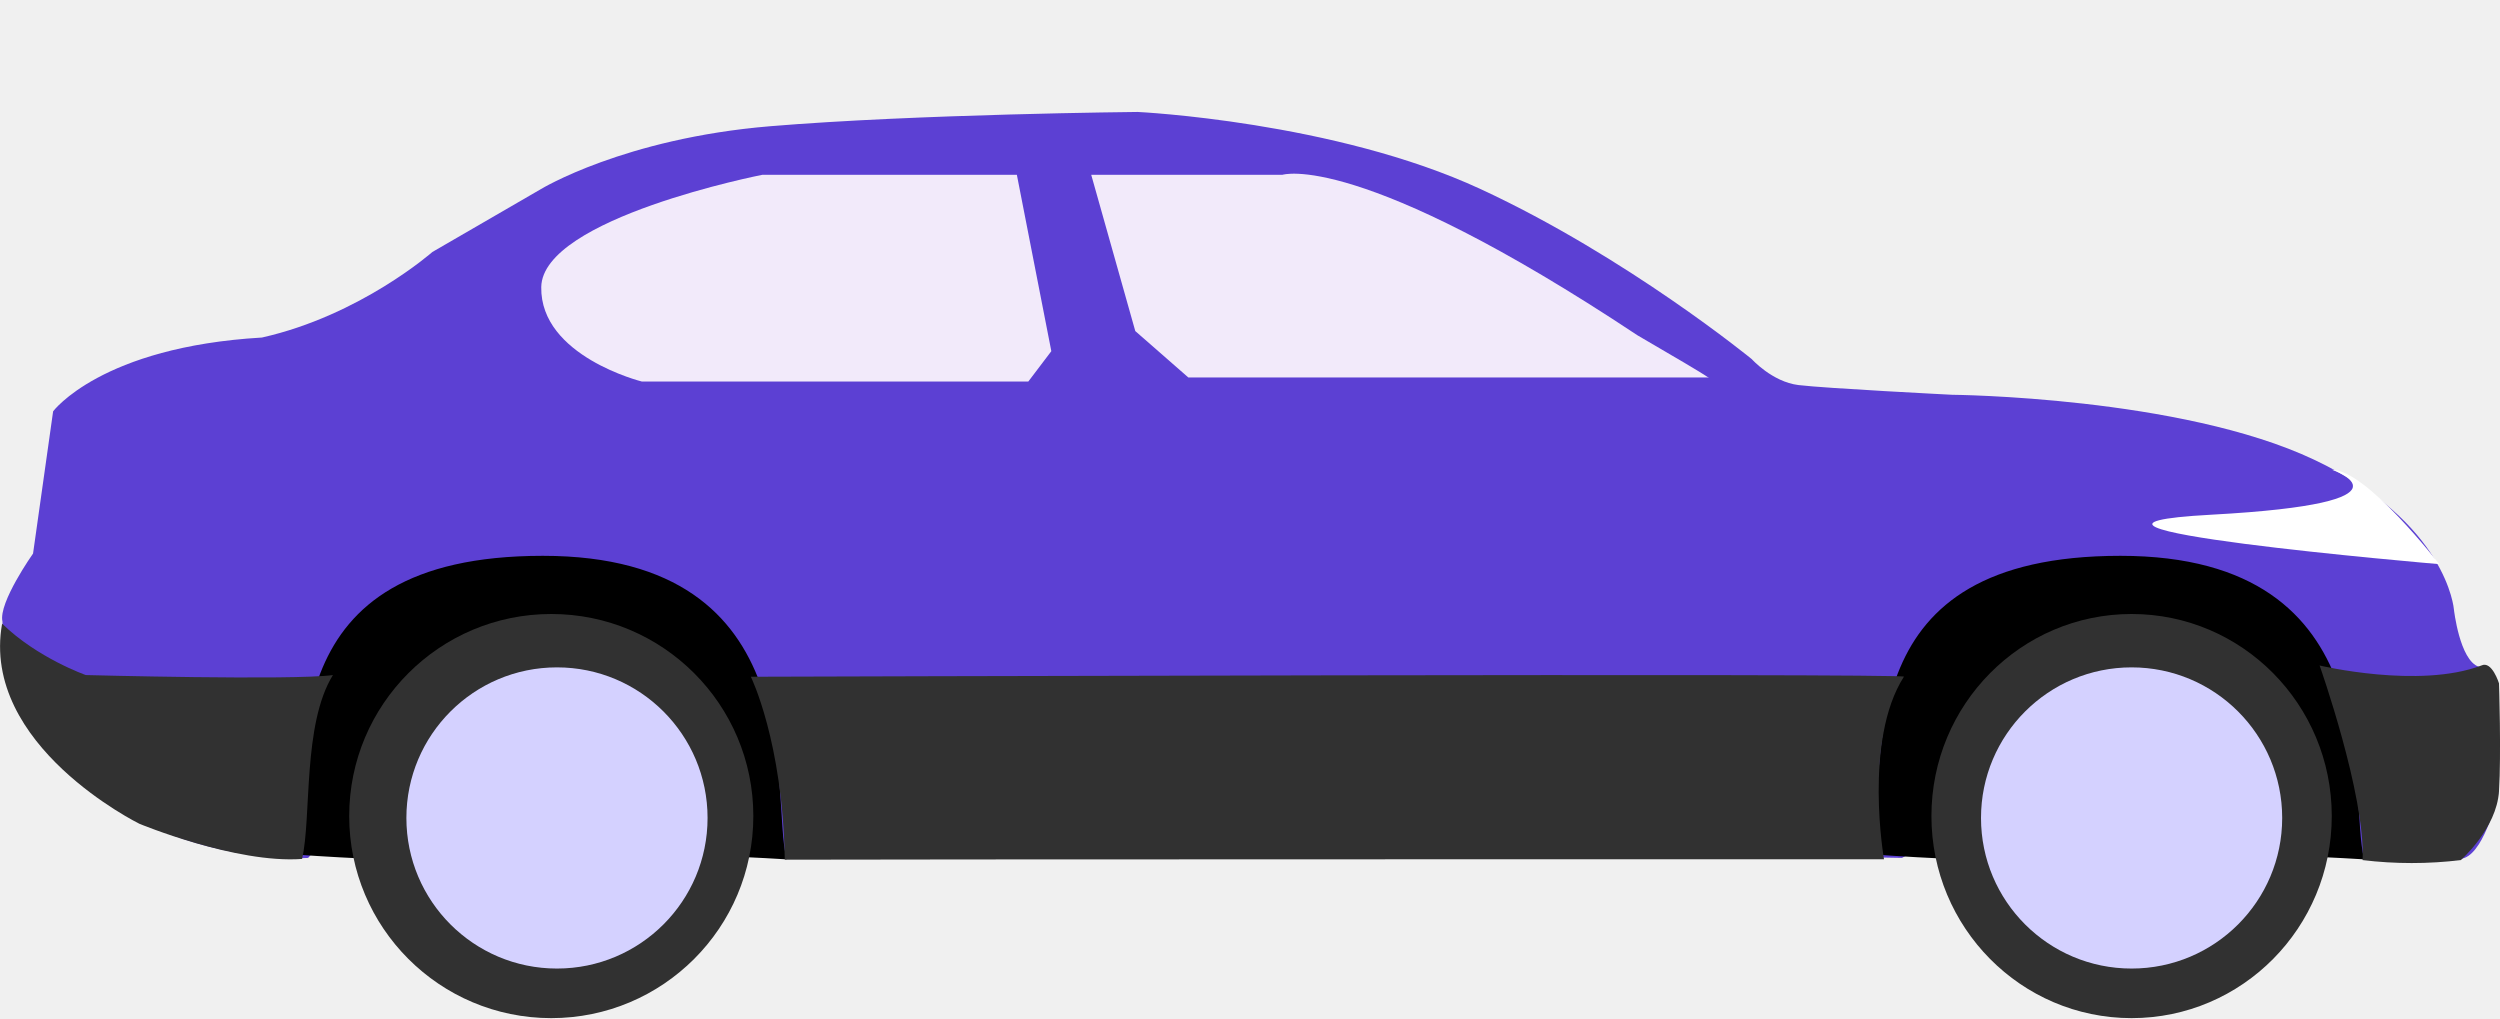
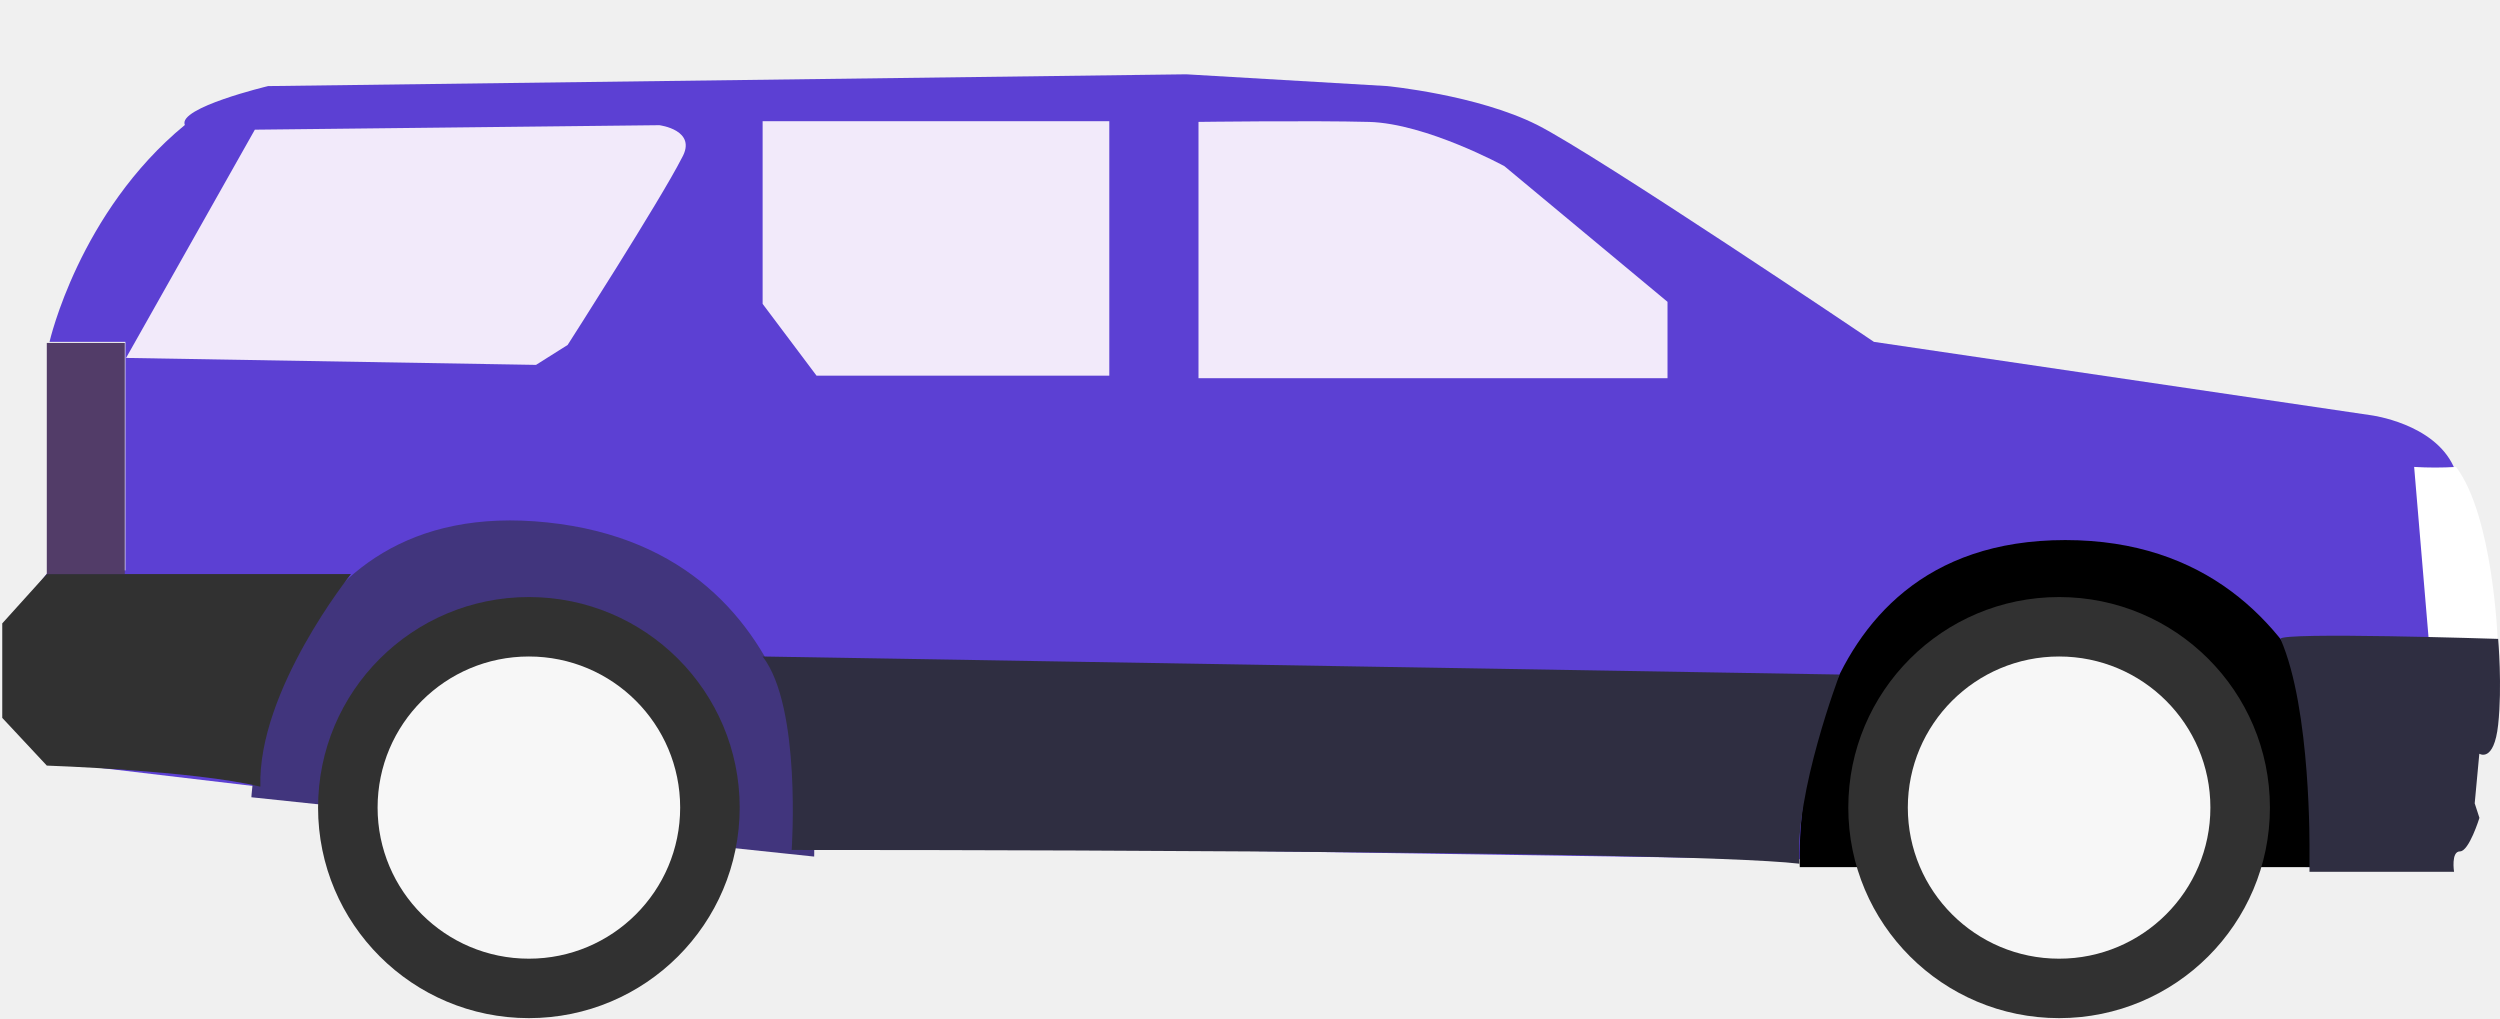
<svg xmlns="http://www.w3.org/2000/svg" id="Laag_1" data-name="Laag 1" viewBox="0 0 1186 483">
  <defs>
-     <style>.cls-1{fill:#5c40d3;}.cls-2{fill:#f2eafa;}.cls-3{fill:#313131;}.cls-4{fill:#d4d1ff;}.cls-5{fill:#fff;}</style>
+     <style>.cls-1{fill:#5c40d3;}.cls-2{fill:#f2eafa;}.cls-3{fill:#fff;}.cls-4{fill:#41357d;}.cls-5{fill:#313131;}.cls-6{fill:#2f2e41;}.cls-7{fill:#f7f7f7;}.cls-8{fill:#523c68;}</style>
  </defs>
-   <g id="middenklasse_auto" data-name="middenklasse auto">
-     <g id="middelgrote_auto" data-name="middelgrote auto">
-       <path id="Path_1711" data-name="Path 1711" class="cls-1" d="M25.2,195.13s22.77-30.55,99.05-35c46.81-10.53,80.87-40.59,80.87-40.59l51.44-29.8S296,65.65,365.39,59.88s174.3-6.77,174.3-6.77,93.42,4.46,162.78,36.62,128.59,80.66,128.59,80.66,9.66,10.74,22.1,12.28,72.92,4.61,72.92,4.61,108.54.92,171.71,30.79,66.34,71,66.34,71,2.7,24.2,11.83,27.24,9.21,8.4,9.21,8.4v51.75s-6,26.77-16,30.53-49.05,0-49.05,0l-17.72-5.48s-87.82-55.11-200.12,5.48c-59.68-1.73-531.81,0-531.81,0l-37.23-33.17-105.77-20-51.44,20L146.16,407s-69.32,5.07-121-46.94c-13-19.38-23.93-40.92-24-65.23-2-8.86,14.52-32.23,14.52-32.23Z" />
-       <path id="Path_1717" data-name="Path 1717" d="M1121.57,407.68c-7.91-30.4,13-144-115.66-144S895.27,357.89,888,405.32C1009.66,413.84,1006.63,400.7,1121.57,407.68Z" />
-       <path id="Path_1718" data-name="Path 1718" d="M373.17,407.68c-7.91-30.4,13-144-115.66-144s-110.64,94.26-117.9,141.69C261.25,413.84,258.23,400.7,373.17,407.68Z" />
-       <path id="Path_1712" data-name="Path 1712" class="cls-2" d="M482.4,82.94l16.35,83.66L487.83,181H304.51s-48.27-12-47.74-44.8S361.58,82.94,361.58,82.94H431" />
-       <path id="Path_1713" data-name="Path 1713" class="cls-2" d="M517.68,82.94h90.65S644.09,71,776.8,159.06C818,183,810,179.06,810,179.06H563.73l-25.15-22Z" />
-       <path id="Path_1714" data-name="Path 1714" class="cls-3" d="M1177.17,315.71c-29.62,11.23-76.75,0-76.75,0s21.73,61.36,20.4,92.32a194.16,194.16,0,0,0,46.59,0s17-14.87,18.11-32.66,0-51.18,0-51.18S1182.17,313.28,1177.17,315.71Z" />
-       <path id="Path_1715" data-name="Path 1715" class="cls-3" d="M903.2,321.05c7.5-1.78-547,0-547,0s15.14,30.64,16.1,86.79c19.18-.2,521.47-.22,521.47-.22S883.89,351.28,903.2,321.05Z" />
-       <path id="Path_1716" data-name="Path 1716" class="cls-3" d="M157.94,320.25c-19.07,2.59-117.23,0-117.23,0S17.7,312.17,1,295.86C-9.34,353.69,66.13,390.8,66.13,390.8s45.81,19,77.18,16.68C147.87,387.56,143.48,343.61,157.94,320.25Z" />
-       <ellipse id="Ellipse_222" data-name="Ellipse 222" class="cls-3" cx="1011.23" cy="387.14" rx="94.96" ry="95.86" />
-       <circle id="Ellipse_225" data-name="Ellipse 225" class="cls-3" cx="261.52" cy="387.14" r="95.86" />
-       <circle id="Ellipse_223" data-name="Ellipse 223" class="cls-4" cx="1011.23" cy="388.04" r="71.44" />
-       <circle id="Ellipse_224" data-name="Ellipse 224" class="cls-4" cx="264.23" cy="388.04" r="71.44" />
-       <path id="Path_1719" data-name="Path 1719" class="cls-5" d="M1106.26,222.85s45.32,15.75-57.1,21.32,108,23.46,108,23.46S1122.71,222.85,1106.26,222.85Z" />
-     </g>
+   <g id="Grote_auto" data-name="Grote auto">
+     <path id="Path_1766" data-name="Path 1766" class="cls-1" d="M562.76,35.25,658,40.83S701,45,729.29,59.29,889,162.18,889,162.18L1124.87,197s29.64,3.81,39.09,24.25,21.09,98.46,21.09,98.46l-74,45.37-12.69,46.31L349.26,400,23.44,361.44,1.53,339.6v-41l21.91-28H59.49V162.19h-36s13.91-61.51,64.2-102.9c-3.56-8.17,39.5-18.45,39.5-18.45Z" />
+     <path id="Path_1762" data-name="Path 1762" class="cls-2" d="M568.57,57.83V179.41h222.5V143.19L713.7,78.84s-37.1-20.28-64.21-21S568.57,57.83,568.57,57.83Z" />
+     <path id="Path_1765" data-name="Path 1765" class="cls-3" d="M1145.27,221.51l6.93,82.07h32.7s-2.1-58.72-19.74-82.07A165,165,0,0,1,1145.27,221.51Z" />
+     <path id="Path_1767" data-name="Path 1767" d="M853.83,411.38S846,256.21,979.75,256.21s142.4,155.17,142.4,155.17H853.83" />
+     <path id="Path_1768" data-name="Path 1768" class="cls-4" d="M119.26,378.22s7.38-144.39,140.46-130.37S386.24,406.36,386.24,406.36l-267-28.14" />
+     <ellipse id="Ellipse_240" data-name="Ellipse 240" class="cls-5" cx="976.84" cy="383.12" rx="100.01" ry="99.88" />
+     <ellipse id="Ellipse_242" data-name="Ellipse 242" class="cls-5" cx="250.9" cy="383.12" rx="100.01" ry="99.88" />
+     <path id="Path_1764" data-name="Path 1764" class="cls-6" d="M1081.85,303.09c-.25-3.38,103.27,0,103.27,0s2,22.62,0,40.77-8.93,13.71-8.93,13.71L1174,381.1l2.24,6.9s-4.91,15.9-9.23,15.9-2.81,9.68-2.81,9.68h-68.58V403.9S1096.51,336.34,1081.85,303.09Z" />
+     <ellipse id="Ellipse_239" data-name="Ellipse 239" class="cls-7" cx="976.84" cy="383.12" rx="71.77" ry="71.68" />
+     <ellipse id="Ellipse_241" data-name="Ellipse 241" class="cls-7" cx="250.9" cy="383.12" rx="71.77" ry="71.68" />
+     <path id="Path_1769" data-name="Path 1769" class="cls-2" d="M323.43,75c-10.08,19.86-54.14,88.64-54.14,88.64l-15,9.46L59.81,169.8,120.9,61.52l191.89-2.13S331.13,61.66,323.43,75Z" />
+     <path id="Path_1770" data-name="Path 1770" class="cls-8" d="M22.2,162.69h37V272.33h-37Z" />
+     <path id="Path_1771" data-name="Path 1771" class="cls-2" d="M526.25,57.5H361.79v86.66l25.59,34.07H526.25Z" />
+     <path id="Path_1772" data-name="Path 1772" class="cls-6" d="M361.79,311.44,872.72,320s-21.41,56.12-19.09,89.74c-58-6.83-478.06-6.52-478.06-6.52S380.32,335.35,361.79,311.44Z" />
+     <path id="Path_1773" data-name="Path 1773" class="cls-5" d="M22.2,272.33H166.52s-44.34,55.17-43,100.87c-31.42-7.65-101.31-10-101.31-10L1.07,340.56V295.74Z" />
  </g>
</svg>
